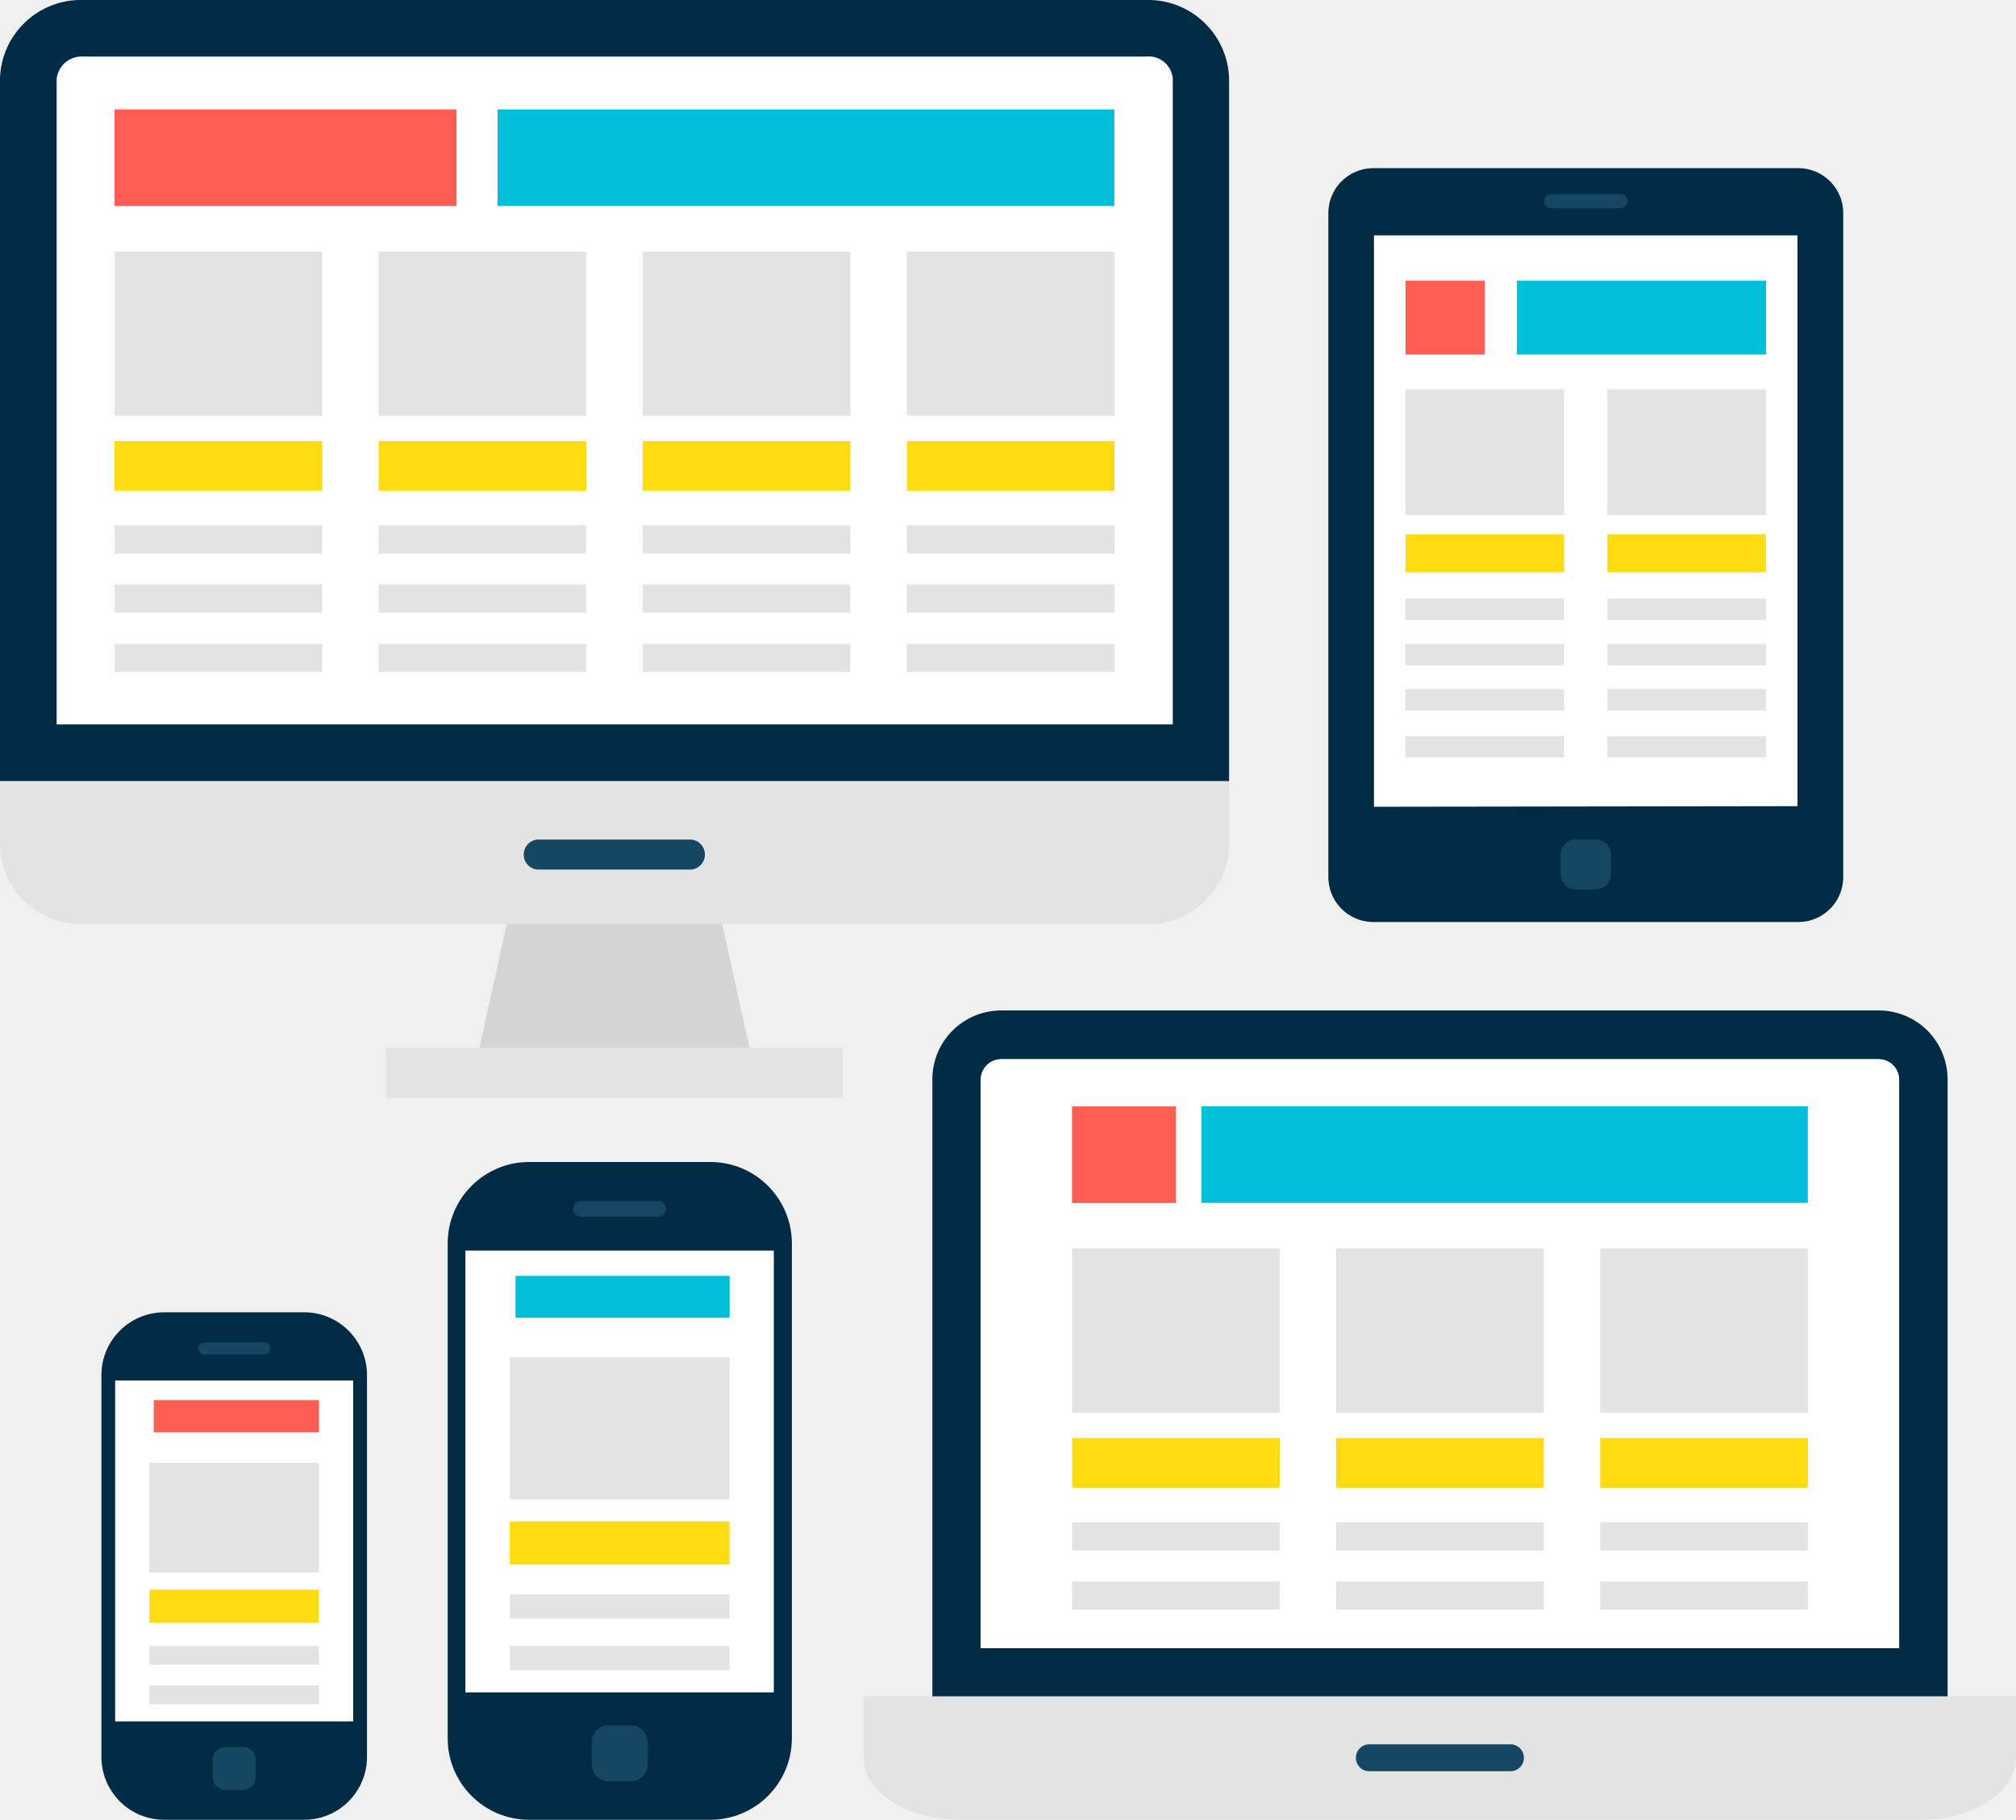
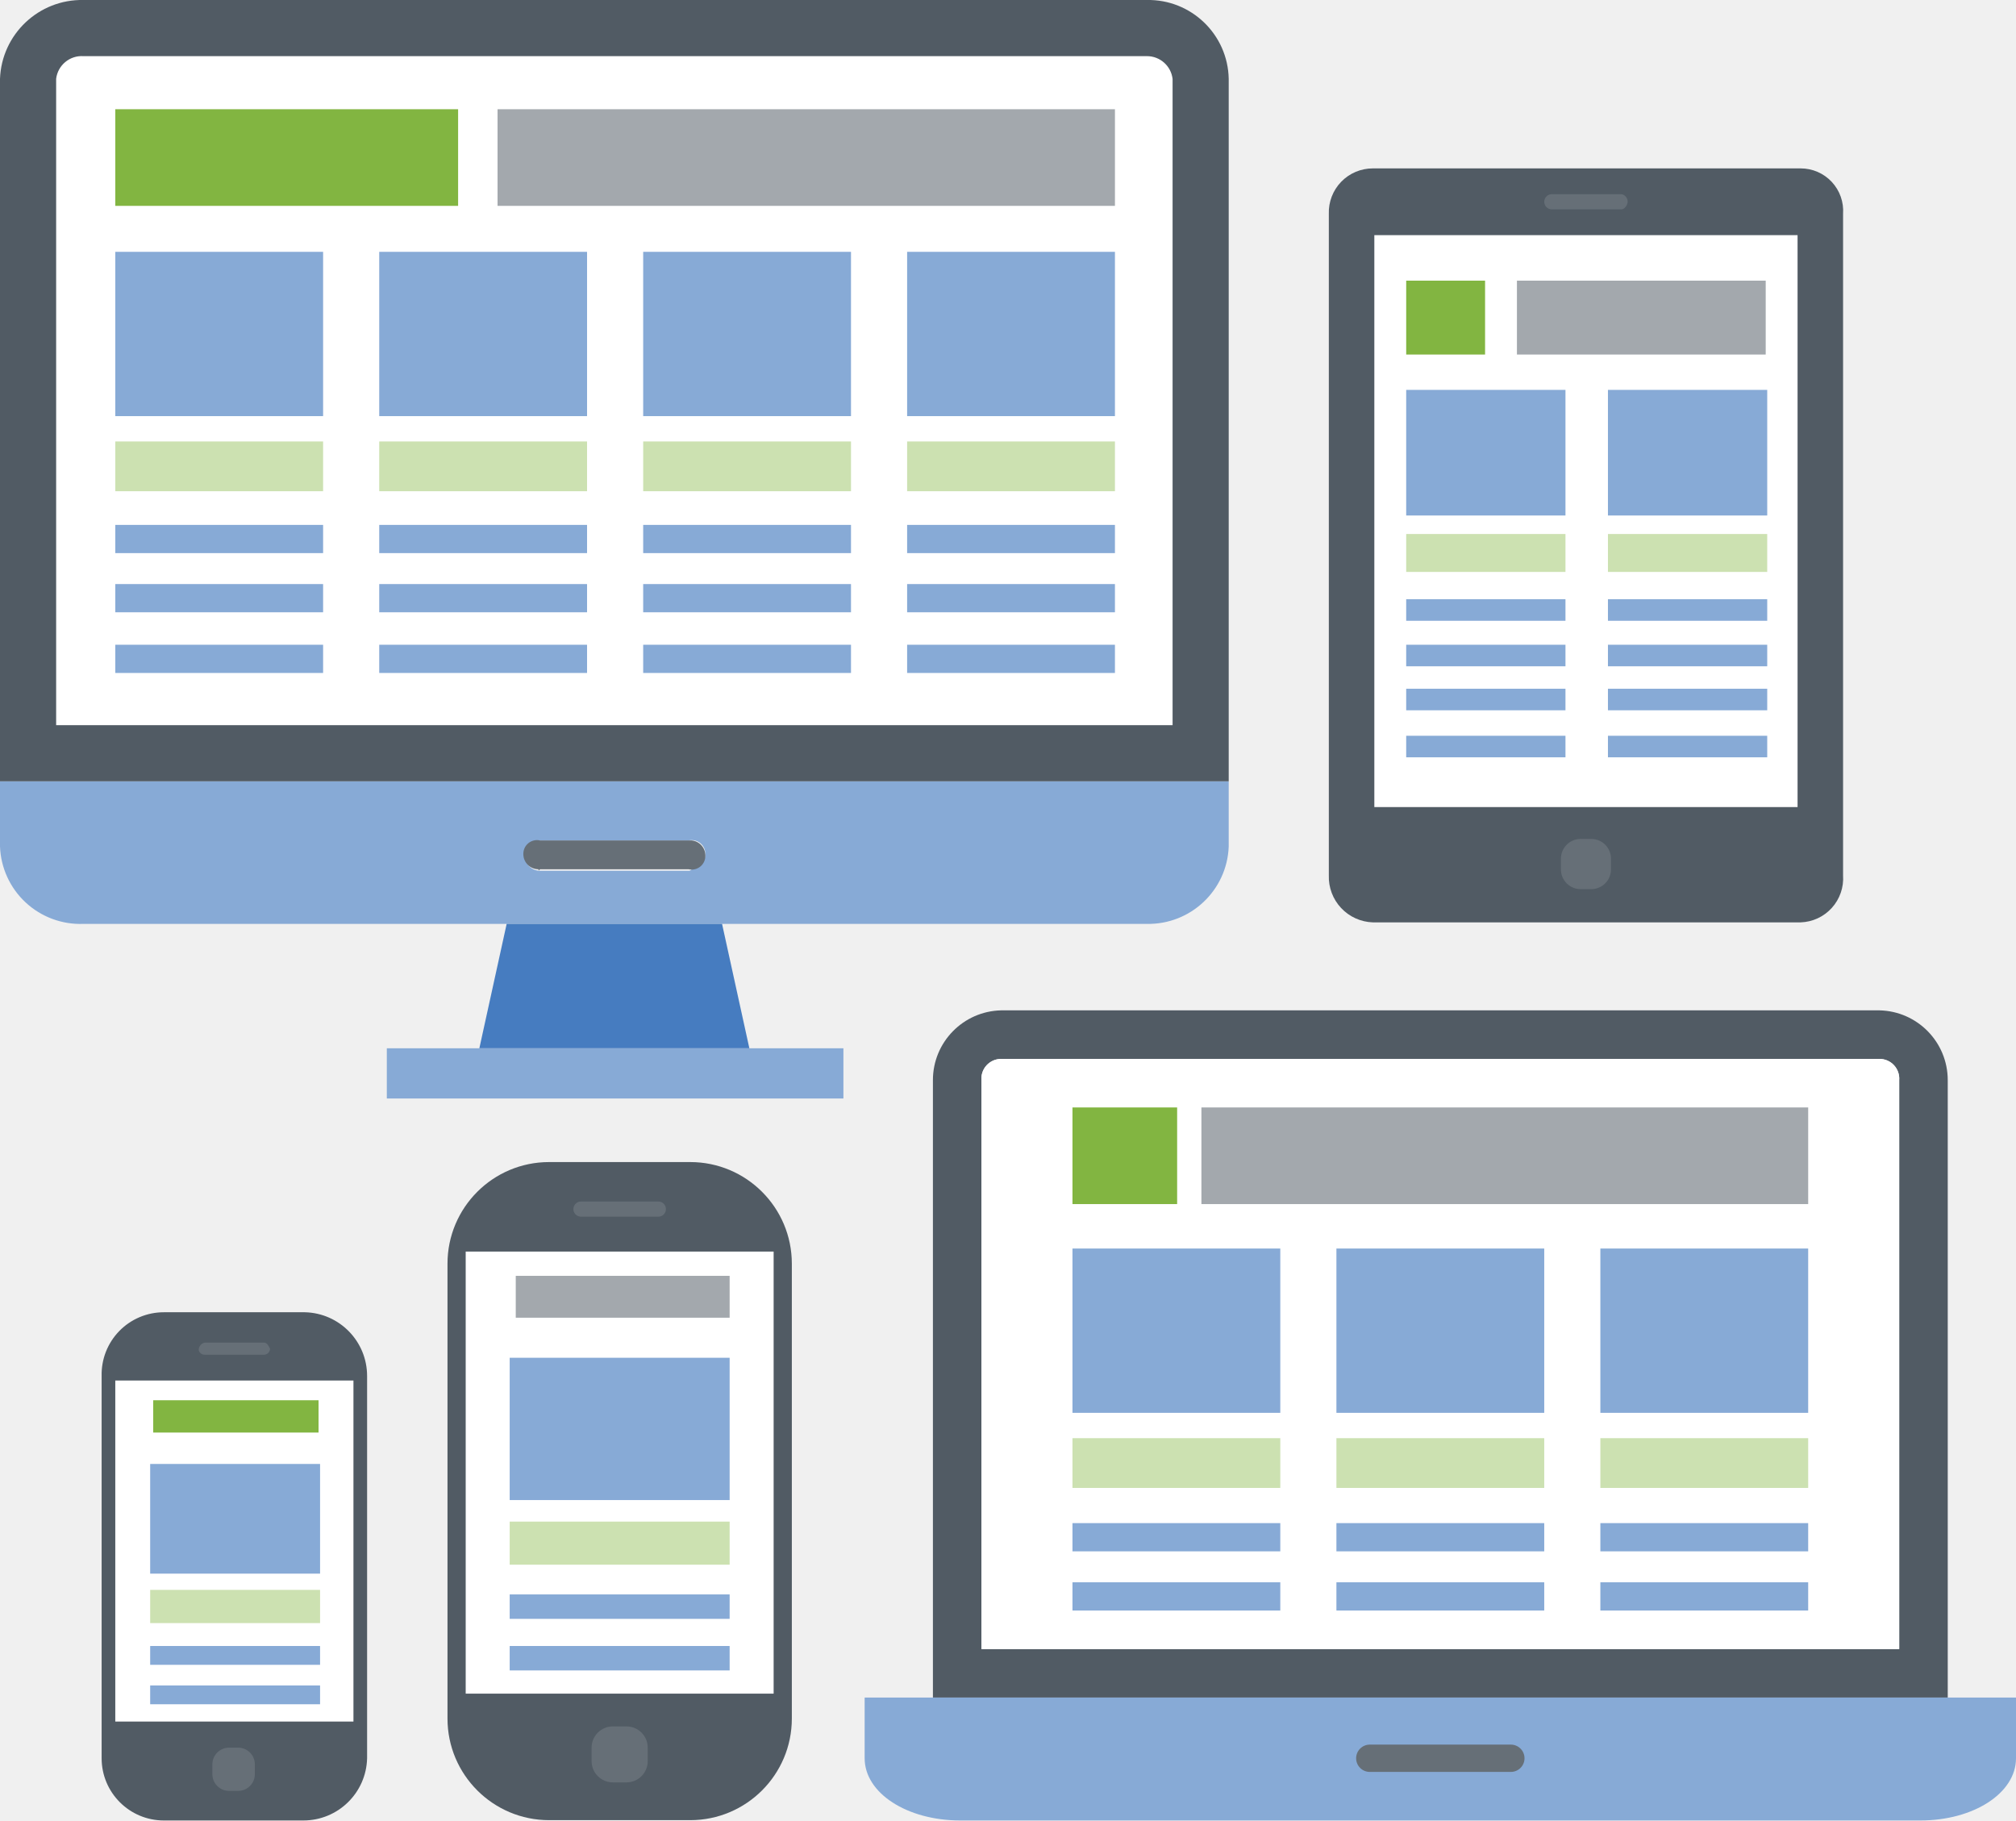
- <svg xmlns="http://www.w3.org/2000/svg" viewBox="0 0 166.17 150">
-   <defs>
-     <style>.cls-1{fill:#fff;}.cls-2{fill:#e3e3e3;}.cls-3{fill:#002b45;}.cls-4{fill:#154763;}.cls-5{fill:#d4d4d4;}.cls-6{fill:#00bfd9;}.cls-7{fill:#ff5d54;}.cls-8{fill:#ffdc12;}</style>
-   </defs>
+ <svg xmlns="http://www.w3.org/2000/svg" viewBox="0 0 132.9 120">
  <g id="Ebene_2" data-name="Ebene 2">
-     <g id="Section_-_Visuell_ansprechend_und_benutzerfreundlich" data-name="Section - Visuell ansprechend und benutzerfreundlich">
-       <path class="cls-1" d="M96.66,6.49V59.71h-92V6.49A2.07,2.07,0,0,1,6.85,4.66H94.46A2,2,0,0,1,96.66,6.49Z" />
-       <path class="cls-2" d="M0,64.38V69.7a6.68,6.68,0,0,0,6.85,6.48H94.46a6.67,6.67,0,0,0,6.85-6.48V64.38Zm56.82,7.33H44.49a1.25,1.25,0,1,1,0-2.5H56.78a1.24,1.24,0,0,1,.16,2.48h-.16Z" />
-       <path class="cls-3" d="M94.46,0H6.85A6.67,6.67,0,0,0,0,6.49V64.38H101.31V6.49A6.68,6.68,0,0,0,94.46,0Zm2.21,59.71h-92V6.49A2.07,2.07,0,0,1,6.85,4.66H94.46a2,2,0,0,1,2.21,1.83Z" />
-       <path class="cls-4" d="M56.79,69.2H44.49a1.24,1.24,0,0,0-.16,2.48H56.78a1.24,1.24,0,0,0,.16-2.48h-.15Z" />
-       <polygon class="cls-5" points="61.78 86.38 39.51 86.38 41.78 76.15 59.52 76.15 61.78 86.38" />
-       <rect class="cls-2" x="31.82" y="86.38" width="37.66" height="4.14" />
-       <rect class="cls-6" x="41.01" y="9.02" width="50.84" height="7.96" />
-       <rect class="cls-7" x="9.44" y="9.02" width="28.19" height="7.96" />
-       <rect class="cls-2" x="74.75" y="20.73" width="17.11" height="13.54" />
-       <rect class="cls-2" x="52.98" y="20.73" width="17.11" height="13.54" />
-       <rect class="cls-2" x="31.21" y="20.73" width="17.11" height="13.54" />
-       <rect class="cls-2" x="9.44" y="20.73" width="17.11" height="13.54" />
-       <rect class="cls-8" x="9.44" y="36.36" width="17.11" height="4.1" />
-       <rect class="cls-8" x="31.21" y="36.36" width="17.11" height="4.1" />
-       <rect class="cls-8" x="52.98" y="36.36" width="17.11" height="4.1" />
-       <rect class="cls-8" x="74.75" y="36.36" width="17.11" height="4.1" />
-       <rect class="cls-2" x="9.44" y="43.3" width="17.11" height="2.32" />
-       <rect class="cls-2" x="31.21" y="43.3" width="17.11" height="2.32" />
-       <rect class="cls-2" x="52.98" y="43.3" width="17.11" height="2.32" />
-       <rect class="cls-2" x="74.75" y="43.3" width="17.11" height="2.32" />
-       <rect class="cls-2" x="9.44" y="48.18" width="17.11" height="2.32" />
-       <rect class="cls-2" x="31.21" y="48.18" width="17.11" height="2.32" />
-       <rect class="cls-2" x="52.98" y="48.18" width="17.11" height="2.32" />
-       <rect class="cls-2" x="74.75" y="48.18" width="17.11" height="2.32" />
-       <rect class="cls-2" x="9.44" y="53.07" width="17.11" height="2.32" />
-       <rect class="cls-2" x="31.21" y="53.07" width="17.11" height="2.32" />
-       <rect class="cls-2" x="52.98" y="53.07" width="17.11" height="2.32" />
-       <rect class="cls-2" x="74.75" y="53.07" width="17.11" height="2.32" />
-       <path class="cls-3" d="M154.87,83.29H82.51A5.67,5.67,0,0,0,76.85,89h0v50.85h83.68V89A5.67,5.67,0,0,0,154.87,83.29Zm1.67,52.53H80.84V89a1.68,1.68,0,0,1,1.66-1.69h72.37A1.68,1.68,0,0,1,156.54,89Z" />
-       <path class="cls-1" d="M156.52,89v46.86H80.84V89a1.68,1.68,0,0,1,1.66-1.69h72.37A1.68,1.68,0,0,1,156.52,89Z" />
-       <path class="cls-2" d="M166.17,139.82v5.09c0,2.81-3.55,5.09-7.92,5.09H79.11c-4.37,0-7.92-2.28-7.92-5.09v-5.09Z" />
-       <path class="cls-4" d="M124.5,146H112.87a1.11,1.11,0,0,1-1.11-1.11h0a1.11,1.11,0,0,1,1.11-1.11H124.5a1.11,1.11,0,0,1,1.11,1.11h0A1.11,1.11,0,0,1,124.5,146Z" />
-       <rect class="cls-6" x="99.03" y="91.19" width="49.98" height="7.96" />
-       <rect class="cls-7" x="88.36" y="91.2" width="8.57" height="7.96" />
-       <rect class="cls-2" x="131.9" y="102.91" width="17.11" height="13.54" />
-       <rect class="cls-2" x="110.13" y="102.91" width="17.11" height="13.54" />
-       <rect class="cls-2" x="88.37" y="102.91" width="17.11" height="13.54" />
-       <rect class="cls-8" x="88.37" y="118.53" width="17.11" height="4.1" />
-       <rect class="cls-8" x="110.13" y="118.53" width="17.11" height="4.1" />
-       <rect class="cls-8" x="131.9" y="118.53" width="17.11" height="4.1" />
-       <rect class="cls-2" x="88.37" y="125.48" width="17.11" height="2.32" />
-       <rect class="cls-2" x="110.13" y="125.48" width="17.11" height="2.32" />
-       <rect class="cls-2" x="131.9" y="125.48" width="17.11" height="2.32" />
-       <rect class="cls-2" x="88.37" y="130.36" width="17.11" height="2.32" />
-       <rect class="cls-2" x="110.13" y="130.36" width="17.11" height="2.32" />
-       <rect class="cls-2" x="131.9" y="130.36" width="17.11" height="2.32" />
-       <path class="cls-3" d="M151.93,72.18V17.68a3.71,3.71,0,0,0-3.61-3.82H113.1a3.71,3.71,0,0,0-3.61,3.82V72.18A3.71,3.71,0,0,0,113.1,76h35.22A3.71,3.71,0,0,0,151.93,72.18Z" />
-       <path class="cls-4" d="M133.57,16h-5.72a.58.58,0,0,0,0,1.16h5.72a.58.58,0,1,0,0-1.16Z" />
-       <path class="cls-1" d="M113.25,66.5a.19.19,0,0,1,0,0V19.4a.2.2,0,0,1,0,0h34.91a.16.16,0,0,1,0,0V66.45a.14.14,0,0,1,0,0Z" />
-       <rect class="cls-4" x="128.63" y="69.18" width="4.14" height="4.14" rx="1.27" ry="1.27" />
-       <rect class="cls-6" x="125.03" y="23.14" width="20.54" height="6.08" />
-       <rect class="cls-7" x="115.85" y="23.14" width="6.54" height="6.08" />
-       <rect class="cls-2" x="132.48" y="32.09" width="13.08" height="10.35" />
-       <rect class="cls-2" x="115.85" y="32.09" width="13.08" height="10.35" />
-       <rect class="cls-8" x="115.85" y="44.04" width="13.08" height="3.13" />
-       <rect class="cls-8" x="132.48" y="44.04" width="13.08" height="3.13" />
-       <rect class="cls-2" x="115.85" y="49.34" width="13.08" height="1.77" />
-       <rect class="cls-2" x="132.48" y="49.34" width="13.08" height="1.77" />
-       <rect class="cls-2" x="115.85" y="53.07" width="13.08" height="1.77" />
-       <rect class="cls-2" x="132.48" y="53.07" width="13.08" height="1.77" />
-       <rect class="cls-2" x="115.85" y="56.8" width="13.08" height="1.77" />
-       <rect class="cls-2" x="132.48" y="56.8" width="13.08" height="1.77" />
-       <rect class="cls-2" x="115.85" y="60.67" width="13.08" height="1.77" />
-       <rect class="cls-2" x="132.48" y="60.67" width="13.08" height="1.77" />
-       <rect class="cls-3" x="36.9" y="95.78" width="28.37" height="54.22" rx="6.72" ry="6.72" />
-       <path class="cls-4" d="M54.26,99H47.89a.64.64,0,0,0,0,1.29h6.37a.64.64,0,0,0,0-1.29Z" />
-       <rect class="cls-1" x="38.36" y="103.08" width="25.42" height="36.42" />
-       <rect class="cls-4" x="48.77" y="142.21" width="4.62" height="4.62" rx="1.41" ry="1.41" />
-       <rect class="cls-6" x="42.49" y="105.17" width="17.65" height="3.45" />
-       <rect class="cls-2" x="42.02" y="111.87" width="18.11" height="11.72" />
-       <rect class="cls-8" x="42.02" y="125.41" width="18.11" height="3.55" />
-       <rect class="cls-2" x="42.02" y="131.42" width="18.11" height="2.01" />
-       <rect class="cls-2" x="42.02" y="135.66" width="18.11" height="2.01" />
-       <path class="cls-3" d="M13.54,108.17H25.07a5.18,5.18,0,0,1,5.18,5.18h0v31.47A5.18,5.18,0,0,1,25.06,150H13.54a5.18,5.18,0,0,1-5.18-5.18h0V113.35a5.18,5.18,0,0,1,5.18-5.18Z" />
-       <path class="cls-4" d="M21.76,110.65H16.84a.5.5,0,0,0,0,1h4.92a.5.5,0,0,0,0-1Z" />
-       <rect class="cls-1" x="9.49" y="113.79" width="19.62" height="28.1" />
-       <rect class="cls-4" x="17.52" y="143.99" width="3.56" height="3.56" rx="1.09" ry="1.09" />
-       <rect class="cls-7" x="12.67" y="115.41" width="13.62" height="2.66" />
-       <rect class="cls-2" x="12.31" y="120.58" width="13.97" height="9.04" />
-       <rect class="cls-8" x="12.31" y="131.03" width="13.97" height="2.74" />
-       <rect class="cls-2" x="12.31" y="135.67" width="13.97" height="1.55" />
-       <rect class="cls-2" x="12.31" y="138.93" width="13.97" height="1.55" />
+     <g id="Startseite">
+       <g id="Section_-_Visuell_ansprechend_und_benutzerfreundlich" data-name="Section - Visuell ansprechend und benutzerfreundlich">
+         <g id="ResponsiveDesign">
+           <path d="M77.3,5.2V47.8H3.7V5.2A1.7,1.7,0,0,1,5.5,3.7H75.6A1.7,1.7,0,0,1,77.3,5.2Z" style="fill:#fff" />
+           <path d="M0,51.5v4.3a5.3,5.3,0,0,0,5.5,5.1H75.6A5.3,5.3,0,0,0,81,55.8V51.5Zm45.5,5.9H35.6a1,1,0,0,1-1-1,.9.9,0,0,1,1-1h9.8a.9.9,0,0,1,1.1.9,1,1,0,0,1-.9,1c-.1.1-.1.1-.2,0Z" style="fill:#87aad6" />
+           <path d="M75.6,0H5.5A5.4,5.4,0,0,0,0,5.2V51.5H81V5.2A5.3,5.3,0,0,0,75.6,0Zm1.7,47.8H3.7V5.2A1.7,1.7,0,0,1,5.5,3.7H75.6a1.7,1.7,0,0,1,1.7,1.5Z" style="fill:#515b64" />
+           <path d="M45.4,55.4H35.6a.9.9,0,0,0-1.1.9,1,1,0,0,0,1,1c0,.1,0,.1.1,0h9.8a.9.9,0,0,0,1.1-.9,1,1,0,0,0-.9-1Z" style="fill:#666f77" />
+           <polygon points="49.4 69.1 31.6 69.1 33.4 60.9 47.6 60.9 49.4 69.1" style="fill:#467cc0" />
+           <rect x="25.5" y="69.1" width="30.1" height="3.31" style="fill:#87aad6" />
+           <rect x="32.8" y="7.2" width="40.7" height="6.37" style="fill:#a3a8ad" />
+           <rect x="7.6" y="7.2" width="22.6" height="6.37" style="fill:#82b541" />
+           <rect x="59.8" y="16.6" width="13.7" height="10.83" style="fill:#87aad6" />
+           <rect x="42.4" y="16.6" width="13.7" height="10.83" style="fill:#87aad6" />
+           <rect x="25" y="16.6" width="13.7" height="10.83" style="fill:#87aad6" />
+           <rect x="7.6" y="16.6" width="13.7" height="10.83" style="fill:#87aad6" />
+           <rect x="7.6" y="29.1" width="13.7" height="3.28" style="fill:#cce1b1" />
+           <rect x="25" y="29.1" width="13.7" height="3.28" style="fill:#cce1b1" />
+           <rect x="42.4" y="29.1" width="13.7" height="3.28" style="fill:#cce1b1" />
+           <rect x="59.8" y="29.1" width="13.7" height="3.28" style="fill:#cce1b1" />
+           <rect x="7.6" y="34.6" width="13.7" height="1.86" style="fill:#87aad6" />
+           <rect x="25" y="34.6" width="13.7" height="1.86" style="fill:#87aad6" />
+           <rect x="42.4" y="34.6" width="13.7" height="1.86" style="fill:#87aad6" />
+           <rect x="59.8" y="34.6" width="13.7" height="1.86" style="fill:#87aad6" />
+           <rect x="7.6" y="38.5" width="13.7" height="1.86" style="fill:#87aad6" />
+           <rect x="25" y="38.5" width="13.7" height="1.86" style="fill:#87aad6" />
+           <rect x="42.4" y="38.5" width="13.7" height="1.86" style="fill:#87aad6" />
+           <rect x="59.8" y="38.5" width="13.7" height="1.86" style="fill:#87aad6" />
+           <rect x="7.6" y="42.5" width="13.7" height="1.86" style="fill:#87aad6" />
+           <rect x="25" y="42.5" width="13.7" height="1.86" style="fill:#87aad6" />
+           <rect x="42.4" y="42.5" width="13.7" height="1.86" style="fill:#87aad6" />
+           <rect x="59.8" y="42.5" width="13.7" height="1.86" style="fill:#87aad6" />
+           <path d="M123.9,66.6H66a4.6,4.6,0,0,0-4.5,4.6h0v40.7h66.9V71.2A4.6,4.6,0,0,0,123.9,66.6Zm1.3,42.1H64.7V71.2A1.3,1.3,0,0,1,66,69.8h57.9a1.3,1.3,0,0,1,1.3,1.4Z" style="fill:#515b64" />
+           <path d="M125.2,71.2v37.5H64.7V71.2A1.3,1.3,0,0,1,66,69.8h57.9A1.3,1.3,0,0,1,125.2,71.2Z" style="fill:#fff" />
+           <path d="M132.9,111.9v4c0,2.3-2.8,4.1-6.3,4.1H63.3c-3.5,0-6.3-1.8-6.3-4.1v-4Z" style="fill:#87aad6" />
+           <path d="M99.6,116.8H90.3a.9.9,0,0,1-.9-.9h0a.9.9,0,0,1,.9-.9h9.3a.9.9,0,0,1,.9.9h0A.9.9,0,0,1,99.6,116.8Z" style="fill:#666f77" />
+           <rect x="79.2" y="73" width="40" height="6.37" style="fill:#a3a8ad" />
+           <rect x="70.7" y="73" width="6.9" height="6.37" style="fill:#82b541" />
+           <rect x="105.5" y="82.3" width="13.7" height="10.83" style="fill:#87aad6" />
+           <rect x="88.1" y="82.3" width="13.7" height="10.83" style="fill:#87aad6" />
+           <rect x="70.7" y="82.3" width="13.7" height="10.83" style="fill:#87aad6" />
+           <rect x="70.7" y="94.8" width="13.7" height="3.28" style="fill:#cce1b1" />
+           <rect x="88.1" y="94.8" width="13.7" height="3.28" style="fill:#cce1b1" />
+           <rect x="105.5" y="94.8" width="13.7" height="3.28" style="fill:#cce1b1" />
+           <rect x="70.7" y="100.4" width="13.7" height="1.86" style="fill:#87aad6" />
+           <rect x="88.1" y="100.4" width="13.7" height="1.86" style="fill:#87aad6" />
+           <rect x="105.5" y="100.4" width="13.7" height="1.86" style="fill:#87aad6" />
+           <rect x="70.7" y="104.3" width="13.7" height="1.86" style="fill:#87aad6" />
+           <rect x="88.1" y="104.3" width="13.7" height="1.86" style="fill:#87aad6" />
+           <rect x="105.5" y="104.3" width="13.7" height="1.86" style="fill:#87aad6" />
+           <path d="M121.5,57.7V14.1a2.8,2.8,0,0,0-2.8-3H90.5a2.9,2.9,0,0,0-2.9,3V57.7a3,3,0,0,0,2.9,3.1h28.2A2.9,2.9,0,0,0,121.5,57.7Z" style="fill:#515b64" />
+           <path d="M106.9,12.8h-4.6a.5.5,0,0,0-.5.5.5.5,0,0,0,.5.5h4.6c.2,0,.4-.3.4-.5a.5.5,0,0,0-.4-.5Z" style="fill:#666f77" />
+           <path d="M90.6,53.2h0V15.5h27.9V53.2H90.6Z" style="fill:#fff" />
+           <rect x="102.9" y="55.3" width="3.3" height="3.31" rx="1.3" ry="1.3" style="fill:#666f77" />
+           <rect x="100" y="18.5" width="16.4" height="4.87" style="fill:#a3a8ad" />
+           <rect x="92.7" y="18.5" width="5.2" height="4.87" style="fill:#82b541" />
+           <rect x="106" y="25.7" width="10.5" height="8.28" style="fill:#87aad6" />
+           <rect x="92.7" y="25.7" width="10.5" height="8.28" style="fill:#87aad6" />
+           <rect x="92.7" y="35.2" width="10.5" height="2.5" style="fill:#cce1b1" />
+           <rect x="106" y="35.2" width="10.5" height="2.5" style="fill:#cce1b1" />
+           <rect x="92.7" y="39.5" width="10.5" height="1.42" style="fill:#87aad6" />
+           <rect x="106" y="39.5" width="10.5" height="1.42" style="fill:#87aad6" />
+           <rect x="92.7" y="42.5" width="10.5" height="1.42" style="fill:#87aad6" />
+           <rect x="106" y="42.5" width="10.5" height="1.42" style="fill:#87aad6" />
+           <rect x="92.7" y="45.4" width="10.5" height="1.42" style="fill:#87aad6" />
+           <rect x="106" y="45.4" width="10.5" height="1.42" style="fill:#87aad6" />
+           <rect x="92.7" y="48.5" width="10.5" height="1.42" style="fill:#87aad6" />
+           <rect x="106" y="48.5" width="10.5" height="1.42" style="fill:#87aad6" />
+           <rect x="29.5" y="76.6" width="22.7" height="43.38" rx="6.7" ry="6.7" style="fill:#515b64" />
+           <path d="M43.4,79.2H38.3a.5.5,0,0,0,0,1h5.1a.5.5,0,0,0,0-1Z" style="fill:#666f77" />
+           <rect x="30.7" y="82.5" width="20.3" height="29.14" style="fill:#fff" />
+           <rect x="39" y="113.8" width="3.7" height="3.69" rx="1.4" ry="1.4" style="fill:#666f77" />
+           <rect x="34" y="84.1" width="14.1" height="2.76" style="fill:#a3a8ad" />
+           <rect x="33.6" y="89.5" width="14.5" height="9.38" style="fill:#87aad6" />
+           <rect x="33.6" y="100.3" width="14.5" height="2.84" style="fill:#cce1b1" />
+           <rect x="33.6" y="105.1" width="14.5" height="1.61" style="fill:#87aad6" />
+           <rect x="33.6" y="108.5" width="14.5" height="1.61" style="fill:#87aad6" />
+           <path d="M10.8,86.5h9.3a4.2,4.2,0,0,1,4.1,4.2h0v25.2A4.2,4.2,0,0,1,20,120H10.8a4.1,4.1,0,0,1-4.1-4.1h0V90.7a4.1,4.1,0,0,1,4.1-4.2Z" style="fill:#515b64" />
+           <path d="M17.4,88.5H13.5a.5.5,0,0,0-.4.5.4.4,0,0,0,.4.3h3.9a.4.4,0,0,0,.4-.4C17.7,88.7,17.6,88.5,17.4,88.5Z" style="fill:#666f77" />
+           <rect x="7.6" y="91" width="15.7" height="22.48" style="fill:#fff" />
+           <rect x="14" y="115.2" width="2.8" height="2.85" rx="1.1" ry="1.1" style="fill:#666f77" />
+           <rect x="10.1" y="92.3" width="10.9" height="2.13" style="fill:#82b541" />
+           <rect x="9.9" y="96.5" width="11.2" height="7.23" style="fill:#87aad6" />
+           <rect x="9.9" y="104.8" width="11.2" height="2.19" style="fill:#cce1b1" />
+           <rect x="9.9" y="108.5" width="11.2" height="1.24" style="fill:#87aad6" />
+           <rect x="9.9" y="111.1" width="11.2" height="1.24" style="fill:#87aad6" />
+         </g>
+       </g>
    </g>
  </g>
</svg>
